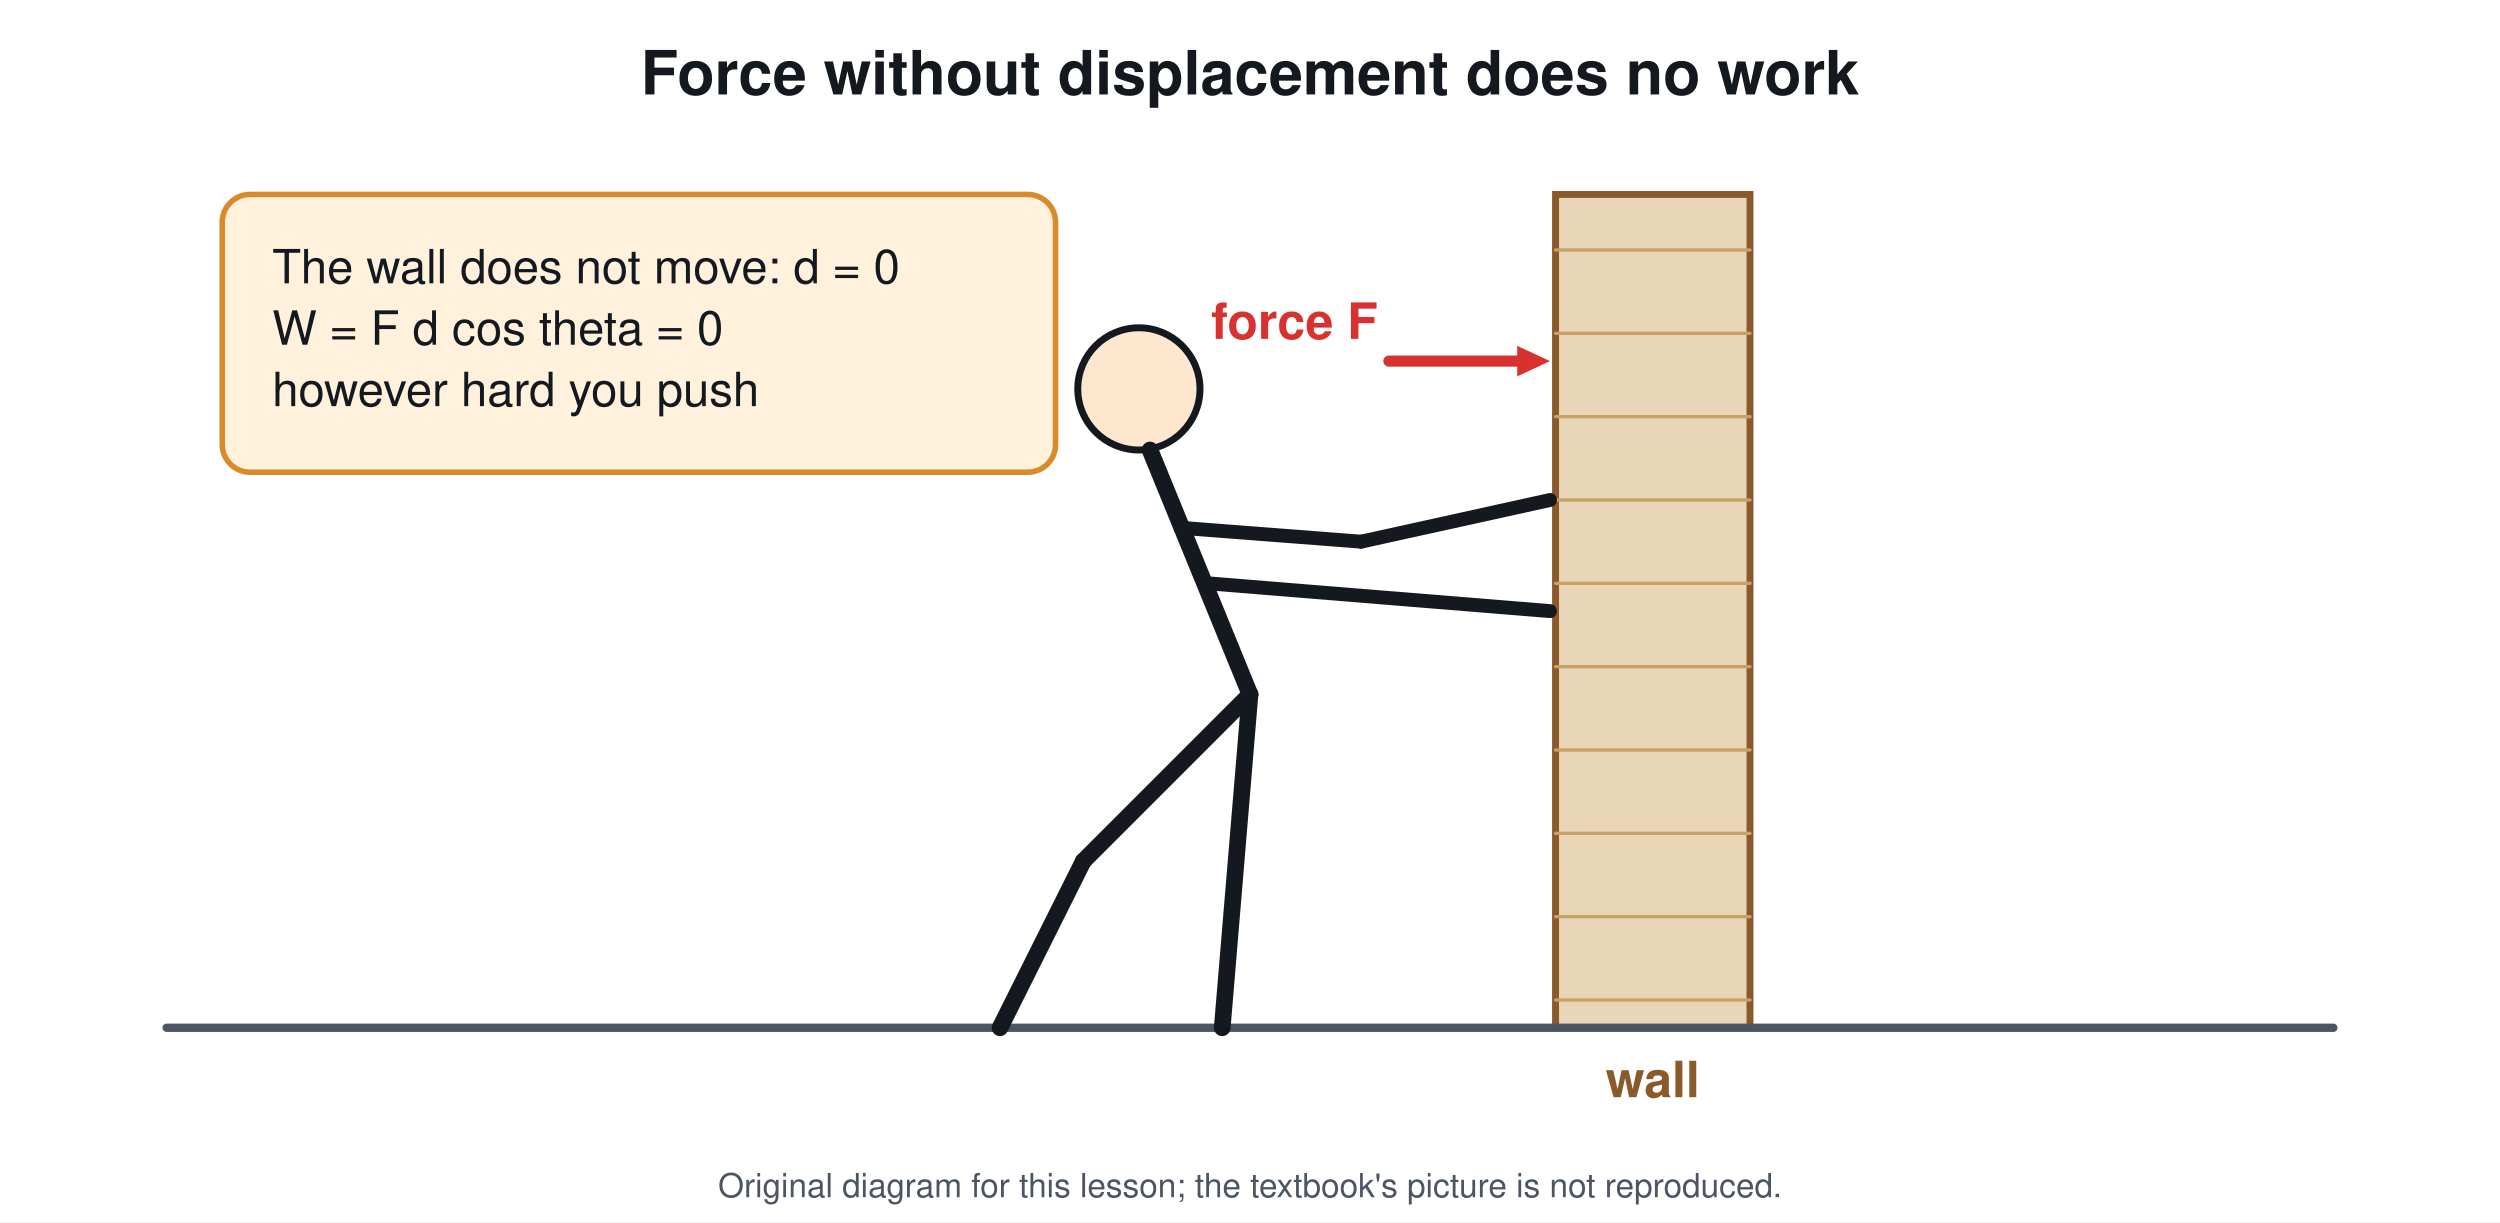
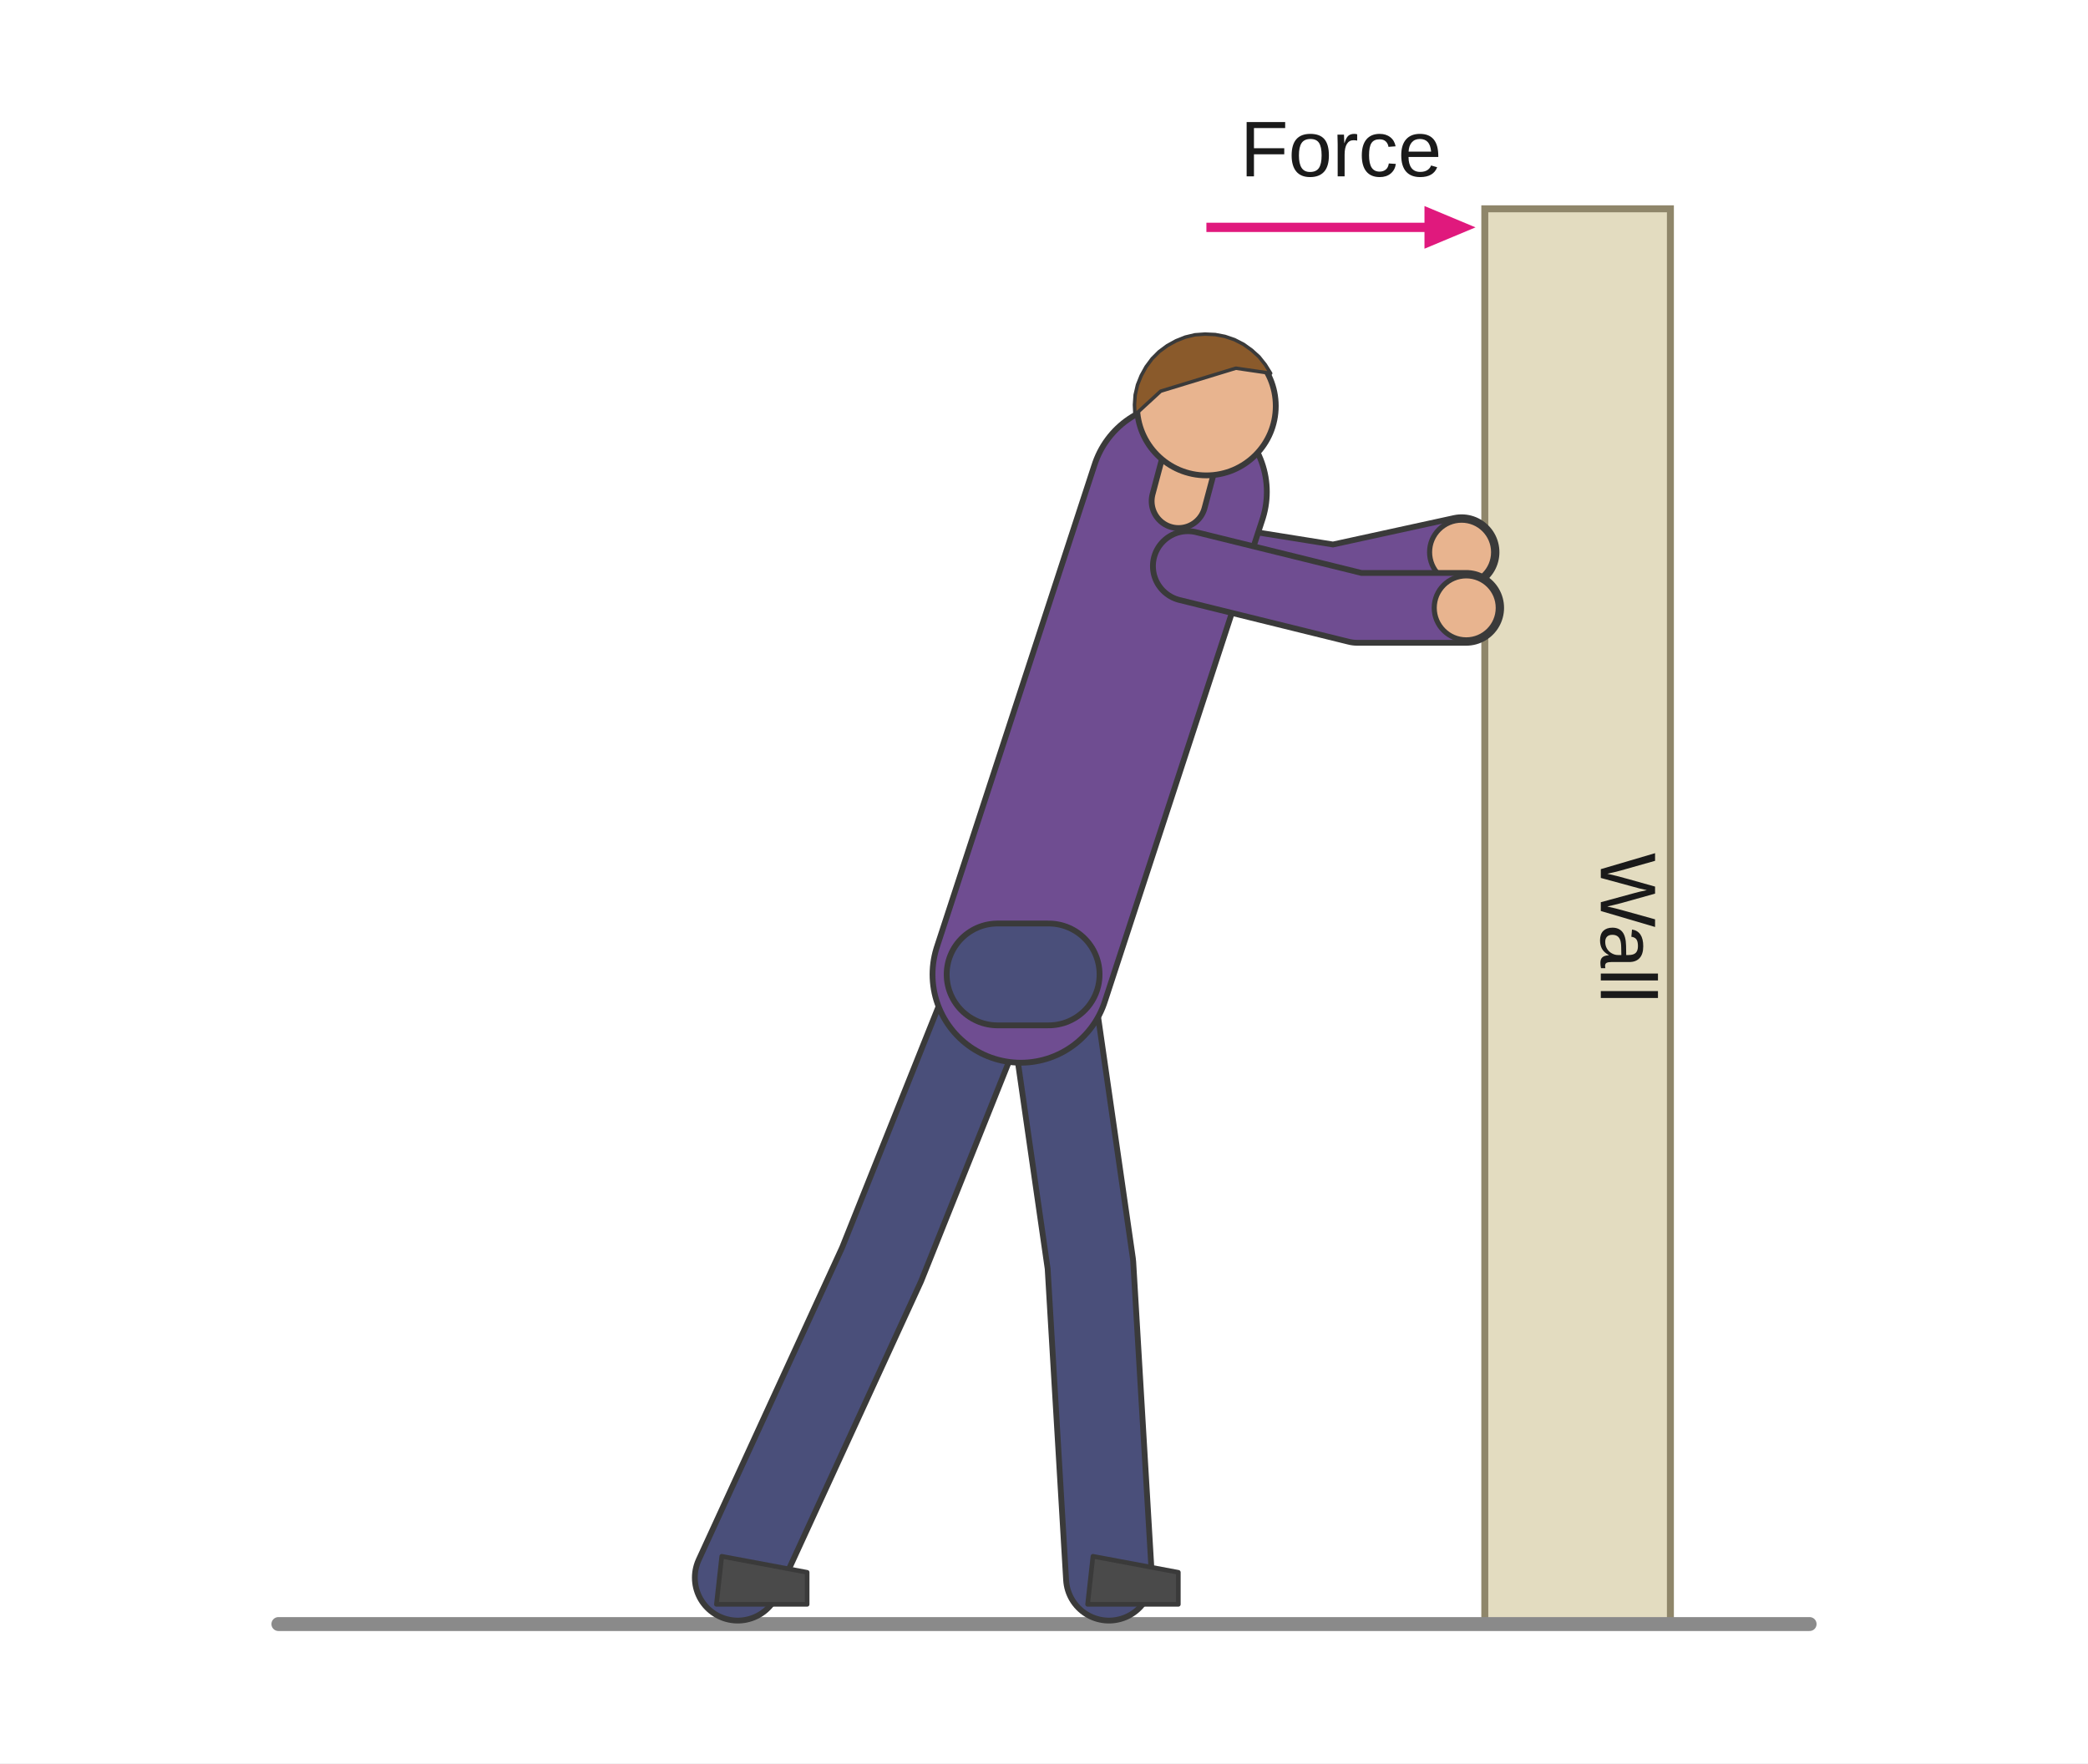
- <svg xmlns="http://www.w3.org/2000/svg" viewBox="0 0 900 440" font-family="Segoe UI, Helvetica, Arial, sans-serif">
-   <rect width="900" height="440" fill="#ffffff" />
-   <text x="450.0" y="34.0" font-size="22" fill="#14181f" text-anchor="middle" font-weight="700">Force without displacement does no work</text>
-   <rect x="560.0" y="70.0" width="70.0" height="300.0" rx="0" stroke="#8a5a2b" stroke-width="2.5" fill="#e9d5b7" />
-   <line x1="560.0" y1="90.0" x2="630.0" y2="90.0" stroke="#c8a165" stroke-width="1.2" stroke-linecap="round" />
-   <line x1="560.0" y1="120.0" x2="630.0" y2="120.0" stroke="#c8a165" stroke-width="1.2" stroke-linecap="round" />
-   <line x1="560.0" y1="150.0" x2="630.0" y2="150.0" stroke="#c8a165" stroke-width="1.2" stroke-linecap="round" />
-   <line x1="560.0" y1="180.0" x2="630.0" y2="180.0" stroke="#c8a165" stroke-width="1.2" stroke-linecap="round" />
-   <line x1="560.0" y1="210.0" x2="630.0" y2="210.0" stroke="#c8a165" stroke-width="1.2" stroke-linecap="round" />
-   <line x1="560.0" y1="240.0" x2="630.0" y2="240.0" stroke="#c8a165" stroke-width="1.2" stroke-linecap="round" />
-   <line x1="560.0" y1="270.0" x2="630.0" y2="270.0" stroke="#c8a165" stroke-width="1.2" stroke-linecap="round" />
-   <line x1="560.0" y1="300.0" x2="630.0" y2="300.0" stroke="#c8a165" stroke-width="1.2" stroke-linecap="round" />
-   <line x1="560.0" y1="330.0" x2="630.0" y2="330.0" stroke="#c8a165" stroke-width="1.2" stroke-linecap="round" />
-   <line x1="560.0" y1="360.0" x2="630.0" y2="360.0" stroke="#c8a165" stroke-width="1.2" stroke-linecap="round" />
-   <text x="595.0" y="395.0" font-size="18" fill="#8a5a2b" text-anchor="middle" font-weight="700">wall</text>
-   <line x1="60.0" y1="370.0" x2="840.0" y2="370.0" stroke="#4b5563" stroke-width="3" stroke-linecap="round" />
-   <circle cx="410.0" cy="140.0" r="22.0" stroke="#14181f" stroke-width="2.5" fill="#ffe7cf" />
-   <line x1="414.0" y1="162.0" x2="450.0" y2="250.0" stroke="#14181f" stroke-width="6" stroke-linecap="round" />
-   <line x1="450.0" y1="250.0" x2="390.0" y2="310.0" stroke="#14181f" stroke-width="6" stroke-linecap="round" />
-   <line x1="390.0" y1="310.0" x2="360.0" y2="370.0" stroke="#14181f" stroke-width="6" stroke-linecap="round" />
-   <line x1="450.0" y1="250.0" x2="440.0" y2="370.0" stroke="#14181f" stroke-width="6" stroke-linecap="round" />
-   <line x1="425.0" y1="190.0" x2="490.0" y2="195.0" stroke="#14181f" stroke-width="5" stroke-linecap="round" />
-   <line x1="490.0" y1="195.0" x2="558.0" y2="180.0" stroke="#14181f" stroke-width="5" stroke-linecap="round" />
-   <line x1="435.0" y1="210.0" x2="558.0" y2="220.0" stroke="#14181f" stroke-width="5" stroke-linecap="round" />
-   <line x1="500.0" y1="130.0" x2="547.6" y2="130.0" stroke="#d7322f" stroke-width="4" stroke-linecap="round" />
-   <path d="M558.0 130.0 L546.2 135.5 L546.2 124.5 Z" fill="#d7322f" />
-   <text x="496.0" y="122.0" font-size="18" fill="#d7322f" text-anchor="end" font-weight="700">force F</text>
-   <rect x="80.0" y="70.0" width="300.0" height="100.0" rx="10" stroke="#d98b2b" stroke-width="2" fill="#fff1dc" />
-   <text x="98.0" y="102.0" font-size="17" fill="#14181f" text-anchor="start" font-weight="400">The wall does not move: d = 0</text>
-   <text x="98.0" y="124.1" font-size="17" fill="#14181f" text-anchor="start" font-weight="400">W = F d cos theta = 0</text>
-   <text x="98.0" y="146.2" font-size="17" fill="#14181f" text-anchor="start" font-weight="400">however hard you push</text>
-   <text x="450.0" y="431" font-size="12" fill="#4b5563" text-anchor="middle">Original diagram for this lesson; the textbook's picture is not reproduced.</text>
+ <svg xmlns="http://www.w3.org/2000/svg" viewBox="0 0 900 760" font-family="Arial, Helvetica, sans-serif">
+   <rect width="900" height="760" fill="#ffffff" />
+   <rect x="640.0" y="90.0" width="80.0" height="610.0" rx="0" stroke="#8f866a" stroke-width="3" fill="#e3dcc0" />
+   <text x="690.0" y="400.0" font-size="34" fill="#1a1a1a" text-anchor="middle" font-weight="400" transform="rotate(90 690.0 400.0)">Wall</text>
+   <line x1="120.0" y1="700.0" x2="780.0" y2="700.0" stroke="#8a8a8a" stroke-width="6" stroke-linecap="round" />
+   <path d="M500.0 238.0 L575.0 250.0 L630.0 238.0" stroke="#3a3a3a" stroke-width="32.6" fill="none" stroke-linecap="round" stroke-linejoin="round" />
+   <path d="M500.0 238.0 L575.0 250.0 L630.0 238.0" stroke="#6f4d91" stroke-width="27.6" fill="none" stroke-linecap="round" stroke-linejoin="round" />
+   <circle cx="630.0" cy="238.0" r="13.8" stroke="#3a3a3a" stroke-width="2.2" fill="#e8b48f" />
+   <path d="M430.0 420.0 L380.0 545.0 L318.0 680.0" stroke="#3a3a3a" stroke-width="39.5" fill="none" stroke-linecap="round" stroke-linejoin="round" />
+   <path d="M430.0 420.0 L380.0 545.0 L318.0 680.0" stroke="#4a4f7a" stroke-width="34.5" fill="none" stroke-linecap="round" stroke-linejoin="round" />
+   <path d="M311.1 670.8 L347.9 677.7 L347.9 691.5 L308.8 691.5 Z" fill="#4a4a4a" stroke="#3a3a3a" stroke-width="2" stroke-linejoin="round" />
+   <path d="M452.0 420.0 L470.0 545.0 L478.0 680.0" stroke="#3a3a3a" stroke-width="39.5" fill="none" stroke-linecap="round" stroke-linejoin="round" />
+   <path d="M452.0 420.0 L470.0 545.0 L478.0 680.0" stroke="#4a4f7a" stroke-width="34.5" fill="none" stroke-linecap="round" stroke-linejoin="round" />
+   <path d="M471.1 670.8 L507.9 677.7 L507.9 691.5 L468.8 691.5 Z" fill="#4a4a4a" stroke="#3a3a3a" stroke-width="2" stroke-linejoin="round" />
+   <path d="M508.0 212.0 L440.0 420.0" stroke="#3a3a3a" stroke-width="78.6" fill="none" stroke-linecap="round" stroke-linejoin="round" />
+   <path d="M508.0 212.0 L440.0 420.0" stroke="#6f4d91" stroke-width="73.6" fill="none" stroke-linecap="round" stroke-linejoin="round" />
+   <path d="M430.0 420.0 L452.0 420.0" stroke="#3a3a3a" stroke-width="46.4" fill="none" stroke-linecap="round" stroke-linejoin="round" />
+   <path d="M430.0 420.0 L452.0 420.0" stroke="#4a4f7a" stroke-width="41.4" fill="none" stroke-linecap="round" stroke-linejoin="round" />
+   <path d="M508.0 216.0 L514.0 193.5" stroke="#3a3a3a" stroke-width="25.7" fill="none" stroke-linecap="round" stroke-linejoin="round" />
+   <path d="M508.0 216.0 L514.0 193.5" stroke="#e8b48f" stroke-width="20.7" fill="none" stroke-linecap="round" stroke-linejoin="round" />
+   <circle cx="520.0" cy="175.0" r="29.9" stroke="#3a3a3a" stroke-width="2.5" fill="#e8b48f" />
+   <path d="M489.2 178.8 L489.0 174.5 L489.3 170.2 L490.3 165.9 L491.9 161.9 L494.0 158.1 L496.6 154.6 L499.6 151.6 L503.1 149.0 L506.9 146.9 L510.9 145.3 L515.1 144.3 L519.4 144.0 L523.8 144.2 L528.0 145.0 L532.1 146.4 L536.0 148.4 L539.5 150.9 L542.7 153.8 L545.4 157.2 L547.7 160.9 L532.7 158.7 L500.3 168.6 Z" stroke="#3a3a3a" stroke-width="1.5" fill="#8a5a2b" stroke-linejoin="round" stroke-linecap="round" />
+   <path d="M512.0 244.0 L585.0 262.0 L632.0 262.0" stroke="#3a3a3a" stroke-width="32.6" fill="none" stroke-linecap="round" stroke-linejoin="round" />
+   <path d="M512.0 244.0 L585.0 262.0 L632.0 262.0" stroke="#6f4d91" stroke-width="27.6" fill="none" stroke-linecap="round" stroke-linejoin="round" />
+   <circle cx="632.0" cy="262.0" r="13.8" stroke="#3a3a3a" stroke-width="2.2" fill="#e8b48f" />
+   <line x1="520.0" y1="98.0" x2="618.4" y2="98.0" stroke="#e0197d" stroke-width="4" stroke-linecap="butt" />
+   <path d="M636.0 98.0 L614.0 107.2 L614.0 88.8 Z" fill="#e0197d" />
+   <text x="578.0" y="76.0" font-size="34" fill="#1a1a1a" text-anchor="middle" font-weight="400">Force</text>
</svg>
